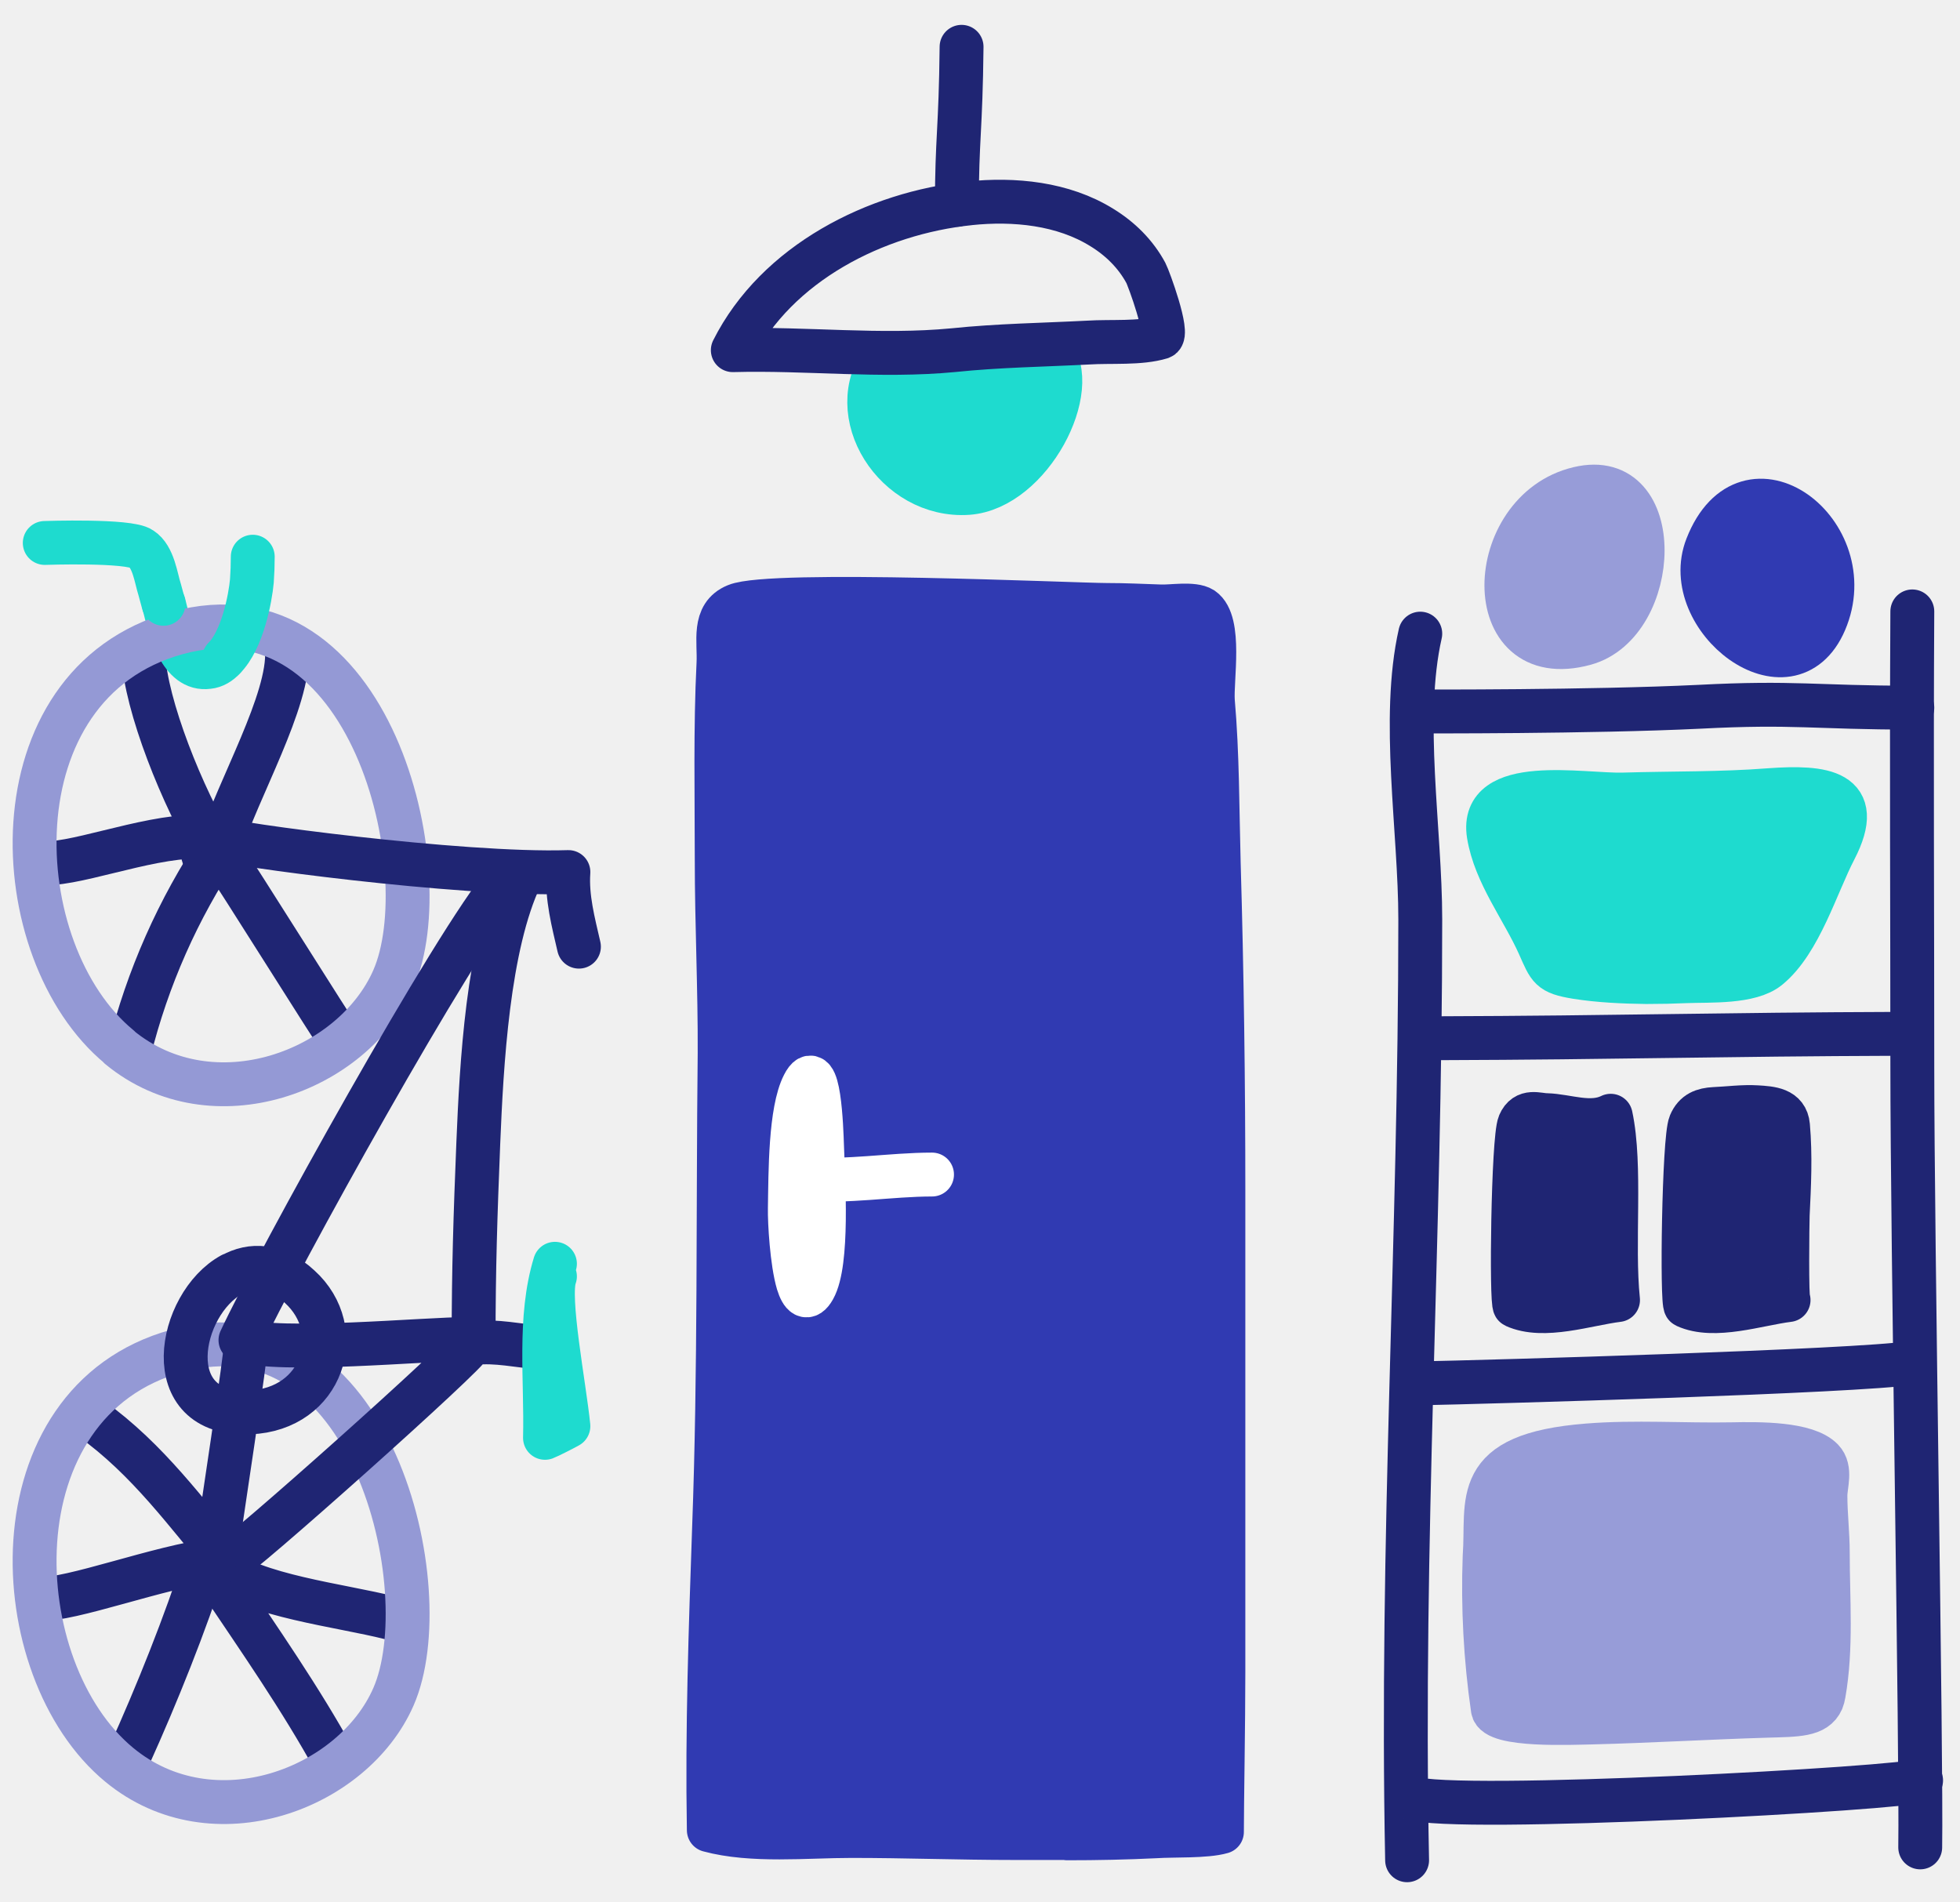
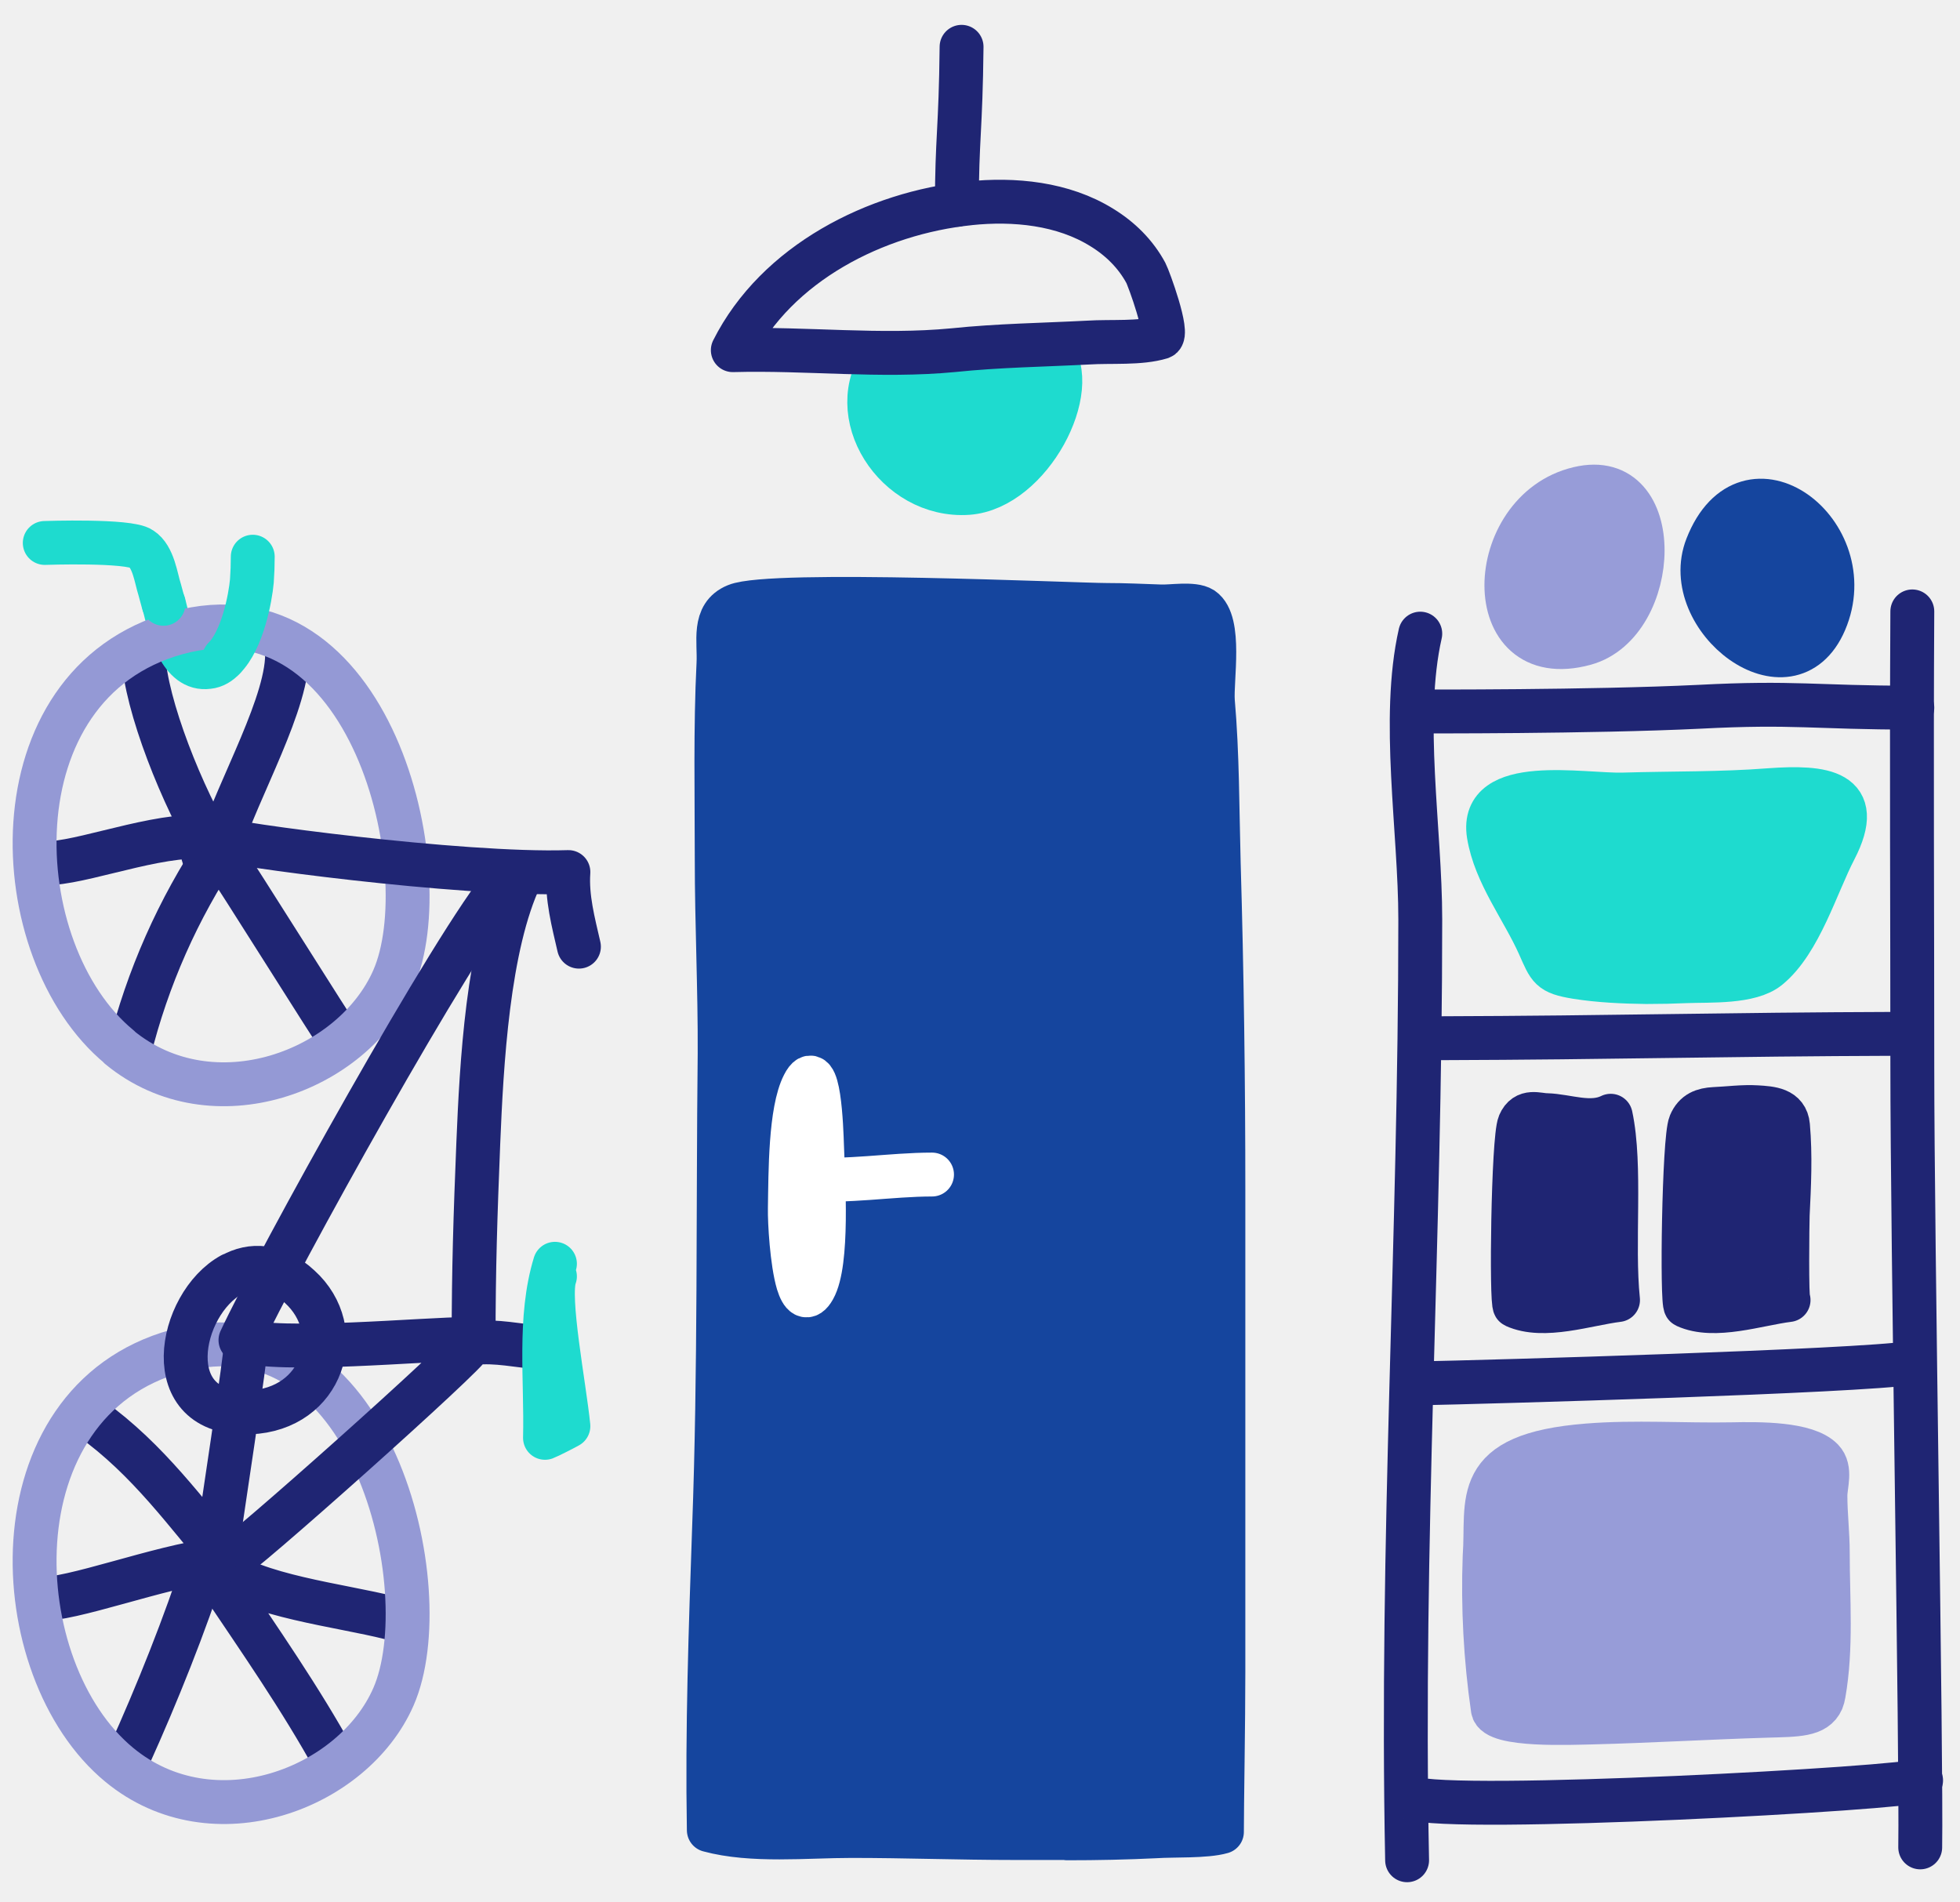
<svg xmlns="http://www.w3.org/2000/svg" width="67" height="65" fill="none">
  <path clip-rule="evenodd" d="M7.1 53.14c-.2.31-.14.84.2 1.02.28.15.57.04.73-.2.36-.55-.45-1.52-.93-.82Z" stroke="#1F2573" stroke-width="1.5" stroke-linecap="round" stroke-linejoin="round" />
  <path d="M7.52 54.04c1.35 2.01 2.76 4.03 3.92 6.14M8 53.9c1.6.84 4.56 1.1 5.9 1.57M7.85 53.47c-1.5-1.75-2.76-3.56-4.75-4.99M7.35 53.33c-1.86.21-4.98 1.4-5.99 1.32" stroke="#1F2573" stroke-width="1.5" stroke-linecap="round" stroke-linejoin="round" />
  <path d="M7.03 53.33c-.7 2.18-1.67 4.6-2.62 6.7" stroke="#1F2573" stroke-width="1.5" stroke-linecap="round" stroke-linejoin="round" />
  <path clip-rule="evenodd" d="M7.1 29.47c.83.69 1.33-.74.6-.99-.55-.18-1.05.6-.6.99Z" stroke="#1F2573" stroke-width="1.5" stroke-linecap="round" stroke-linejoin="round" />
  <path d="M7.52 28.93c.6-1.94 2.39-4.99 2.29-6.7M7.52 28.93a22.21 22.21 0 0 0-3.1 7M7.68 29.36c.28.37 3.82 6.03 3.93 6.14M7.35 29.08c-1.1-1.8-2.38-4.98-2.45-6.7" stroke="#1F2573" stroke-width="1.5" stroke-linecap="round" stroke-linejoin="round" />
  <path d="M7.35 28.65c-1.57-.29-4.2.75-5.56.85" stroke="#1F2573" stroke-width="1.5" stroke-linecap="round" stroke-linejoin="round" />
  <path fill-rule="evenodd" clip-rule="evenodd" d="M30.24 12.2c-1.48 1.93.38 4.82 2.85 4.65 2.14-.16 3.91-3.6 2.83-4.84" fill="#1EDBCF" />
  <path d="M30.24 12.2c-1.48 1.93.38 4.82 2.85 4.65 2.14-.16 3.91-3.6 2.83-4.84" stroke="#1EDBCF" stroke-width="1.5" />
  <path d="M5.6 20.64c.21.88.57 2.29 1.52 2.16.2-.02.39-.13.54-.3" stroke="#1EDBCF" stroke-width="1.5" stroke-linecap="round" stroke-linejoin="round" />
-   <path fill-rule="evenodd" clip-rule="evenodd" d="M36.48 62.84c1.01 0 2.03-.02 3.04-.07.58-.04 1.7.01 2.25-.15 0-.94.05-3.72.05-5.47V40.73c0-3.75-.05-7.5-.16-11.24-.05-1.84-.04-3.7-.2-5.53-.05-.73.3-2.7-.36-3.15-.31-.2-1.08-.06-1.44-.08-.6-.02-1.21-.05-1.82-.05-1.06 0-11.49-.48-12.68.02-.81.33-.56 1.22-.6 1.98-.11 2.22-.06 4.47-.06 6.69 0 2.21.11 4.42.1 6.64-.06 5.39.01 10.81-.19 16.2-.12 3.48-.24 6.87-.18 10.35 1.48.4 3.33.2 4.88.2 1.85 0 3.7.07 5.54.07h1.83" fill="#303AB2" />
-   <path clip-rule="evenodd" d="M36.48 62.84c1.01 0 2.03-.02 3.04-.07.58-.04 1.7.01 2.25-.15 0-.94.05-3.72.05-5.47V40.73c0-3.75-.05-7.5-.16-11.24-.05-1.84-.04-3.7-.2-5.53-.05-.73.3-2.7-.36-3.15-.31-.2-1.08-.06-1.44-.08-.6-.02-1.21-.05-1.82-.05-1.06 0-11.49-.48-12.68.02-.81.33-.56 1.22-.6 1.98-.11 2.22-.06 4.47-.06 6.69 0 2.21.11 4.42.1 6.64-.06 5.39.01 10.81-.19 16.2-.12 3.48-.24 6.87-.18 10.35 1.48.4 3.33.2 4.88.2 1.85 0 3.7.07 5.54.07h1.83Z" stroke="#303AB2" stroke-width="1.5" stroke-linecap="round" stroke-linejoin="round" />
+   <path fill-rule="evenodd" clip-rule="evenodd" d="M36.48 62.84c1.01 0 2.03-.02 3.04-.07.58-.04 1.7.01 2.25-.15 0-.94.05-3.72.05-5.47V40.73c0-3.75-.05-7.5-.16-11.24-.05-1.84-.04-3.7-.2-5.53-.05-.73.3-2.7-.36-3.15-.31-.2-1.08-.06-1.44-.08-.6-.02-1.21-.05-1.82-.05-1.06 0-11.49-.48-12.68.02-.81.33-.56 1.22-.6 1.98-.11 2.22-.06 4.47-.06 6.69 0 2.21.11 4.42.1 6.64-.06 5.39.01 10.81-.19 16.2-.12 3.48-.24 6.87-.18 10.35 1.48.4 3.33.2 4.88.2 1.85 0 3.7.07 5.54.07h1.83" fill="#15459e" />
+   <path clip-rule="evenodd" d="M36.48 62.84c1.01 0 2.03-.02 3.04-.07.58-.04 1.7.01 2.25-.15 0-.94.05-3.72.05-5.47V40.73c0-3.75-.05-7.5-.16-11.24-.05-1.84-.04-3.7-.2-5.53-.05-.73.3-2.7-.36-3.15-.31-.2-1.08-.06-1.44-.08-.6-.02-1.21-.05-1.82-.05-1.06 0-11.49-.48-12.68.02-.81.33-.56 1.22-.6 1.98-.11 2.22-.06 4.47-.06 6.69 0 2.21.11 4.42.1 6.64-.06 5.39.01 10.81-.19 16.2-.12 3.48-.24 6.87-.18 10.35 1.48.4 3.33.2 4.88.2 1.85 0 3.7.07 5.54.07h1.83Z" stroke="#15459e" stroke-width="1.5" stroke-linecap="round" stroke-linejoin="round" />
  <path d="M32.87 1.6c-.03 2.86-.16 3.14-.16 5.4" stroke="#1F2573" stroke-width="1.5" stroke-linecap="round" stroke-linejoin="round" />
  <path clip-rule="evenodd" d="M33.14 6.95c1.52-.16 3.2 0 4.53.83.62.38 1.15.9 1.5 1.55.1.19.8 2.1.52 2.2-.72.22-1.71.13-2.49.18-1.53.08-3.08.1-4.61.26-2.51.24-5.01-.07-7.54 0 1.5-2.98 4.89-4.69 8.1-5.02Z" stroke="#1F2573" stroke-width="1.5" stroke-linecap="round" stroke-linejoin="round" />
  <path fill-rule="evenodd" clip-rule="evenodd" d="M27.28 43.86c.13.42.31.6.54.19.5-.89.32-3.7.28-4.87-.02-.6-.1-3.14-.63-2.1-.46.9-.45 3-.47 4.22-.01.47.07 1.85.28 2.56" fill="#fff" />
  <path clip-rule="evenodd" d="M27.28 43.86c.13.42.31.6.54.19.5-.89.32-3.7.28-4.87-.02-.6-.1-3.14-.63-2.1-.46.9-.45 3-.47 4.22-.01.47.07 1.85.28 2.56Z" stroke="#fff" stroke-width="1.5" stroke-linecap="round" stroke-linejoin="round" />
  <path d="M27.57 40.29c1.38.13 2.87-.14 4.29-.14" stroke="#fff" stroke-width="1.5" stroke-linecap="round" stroke-linejoin="round" />
  <path d="M48.1 63.59c-.22-10.97.45-21.18.45-32.16 0-3.06-.66-6.86 0-9.77M48.25 61.46c1.39.52 16.98-.33 17.42-.6" stroke="#1F2573" stroke-width="1.5" stroke-linecap="round" stroke-linejoin="round" />
  <path d="M65.37 20.9c-.03 5.15 0 10.3 0 15.5 0 6.14.32 23.63.27 26.75" stroke="#1F2573" stroke-width="1.5" stroke-linecap="round" stroke-linejoin="round" />
  <path d="M48.55 24.32s5.83.02 9.54-.16c3.26-.17 3.96.03 7.28.03M49.16 35.49c6.2-.02 9.6-.13 15.75-.15M48.41 47.29c2.6-.05 15.05-.41 16.92-.7" stroke="#1F2573" stroke-width="1.5" stroke-linecap="round" stroke-linejoin="round" />
  <path fill-rule="evenodd" clip-rule="evenodd" d="M62.28 58.13a1 1 0 0 0 .06-.22c.28-1.58.14-3.25.14-4.84 0-.65-.08-1.3-.08-1.95 0-.35.2-.9-.11-1.22-.54-.56-2.14-.55-3.1-.53-1.62.03-3.3-.09-4.92.04-4.04.32-3.38 1.9-3.52 3.8a29 29 0 0 0 .28 5.21c.07.6 2.74.47 3.39.46 1.97-.05 3.98-.17 5.98-.23 1.04-.03 1.66-.02 1.88-.52" fill="#979CD8" />
  <path clip-rule="evenodd" d="M62.28 58.13a1 1 0 0 0 .06-.22c.28-1.58.14-3.25.14-4.84 0-.65-.08-1.3-.08-1.95 0-.35.2-.9-.11-1.22-.54-.56-2.14-.55-3.1-.53-1.62.03-3.3-.09-4.92.04-4.04.32-3.38 1.9-3.52 3.8a29 29 0 0 0 .28 5.21c.07.6 2.74.47 3.39.46 1.97-.05 3.98-.17 5.98-.23 1.04-.03 1.66-.02 1.88-.52Z" stroke="#979CD8" stroke-width="1.5" stroke-linecap="round" stroke-linejoin="round" />
  <path fill-rule="evenodd" clip-rule="evenodd" d="M56.28 33.57c.47 0 .93-.01 1.37-.03.8-.03 2.18.05 2.8-.46 1.08-.88 1.65-2.85 2.27-4.04 1.04-2.01-.4-2.16-2.23-2.03-1.66.13-3.33.1-5 .15-1.39.04-4.92-.66-4.6 1.37.22 1.35 1.16 2.53 1.72 3.78.36.81.37.94 1.28 1.09.75.12 1.58.16 2.39.17" fill="#1EDBCF" />
  <path clip-rule="evenodd" d="M56.28 33.57c.47 0 .93-.01 1.37-.03.8-.03 2.18.05 2.8-.46 1.08-.88 1.65-2.85 2.27-4.04 1.04-2.01-.4-2.16-2.23-2.03-1.66.13-3.33.1-5 .15-1.39.04-4.92-.66-4.6 1.37.22 1.35 1.16 2.53 1.72 3.78.36.81.37.94 1.28 1.09.75.12 1.58.16 2.39.17Z" stroke="#1EDBCF" stroke-width="1.5" />
  <path clip-rule="evenodd" d="M4.08 35.8c3.2 2.63 7.99.82 9.37-2.34 1.6-3.65-.74-13.67-7.41-11.82C-.28 23.39.12 32.53 4.08 35.79ZM4.08 60.33c3.2 2.64 7.99.83 9.37-2.33 1.6-3.65-.74-13.67-7.41-11.82C-.28 47.93.12 57.07 4.08 60.33Z" stroke="#9499D5" stroke-width="1.5" stroke-linecap="round" stroke-linejoin="round" />
  <path d="M7.49 28.67c.18.16 8.24 1.26 11.94 1.14-.06.87.17 1.72.36 2.55" stroke="#1F2573" stroke-width="1.5" stroke-linecap="round" stroke-linejoin="round" />
  <path d="M17.81 29.94c-1.14 2.38-1.35 6.48-1.46 9.13-.1 2.48-.16 4.3-.16 6.74" stroke="#1F2573" stroke-width="1.5" stroke-linecap="round" stroke-linejoin="round" />
  <path d="M17.33 30.08c-1.8 2.09-7.91 13.15-9.11 15.73 1.32.44 6.3-.04 7.8-.04M7.85 53.33c.1.13 8.32-7.2 8.22-7.36M16.19 45.91c.78-.09 1.53.1 2.29.15" stroke="#1F2573" stroke-width="1.5" stroke-linecap="round" stroke-linejoin="round" />
  <path fill-rule="evenodd" clip-rule="evenodd" d="M18.97 43.2c-.57 1.86-.29 3.98-.34 5.95.11-.04.68-.33.8-.4-.14-1.38-.73-4.4-.46-5.12" fill="#1EDBCF" />
  <path d="M18.97 43.2c-.57 1.86-.29 3.98-.34 5.95.11-.04.68-.33.8-.4-.14-1.38-.73-4.4-.46-5.12" stroke="#1EDBCF" stroke-width="1.5" stroke-linecap="round" stroke-linejoin="round" />
  <path clip-rule="evenodd" d="M7.92 43.57c-1.83 1-2.57 4.85.62 4.71 2.5-.1 3.35-2.81 1.7-4.3-.82-.76-1.65-.78-2.32-.4Z" stroke="#1F2573" stroke-width="1.5" stroke-linecap="round" stroke-linejoin="round" />
  <path fill-rule="evenodd" clip-rule="evenodd" d="M54.18 22c2.55-.7 2.78-6.02-.22-5.3-3.22.76-3.43 6.3.22 5.3" fill="#979CD8" />
  <path clip-rule="evenodd" d="M54.18 22c2.55-.7 2.78-6.02-.22-5.3-3.22.76-3.43 6.3.22 5.3Z" stroke="#979CD8" stroke-width="1.5" stroke-linecap="round" stroke-linejoin="round" />
-   <path fill-rule="evenodd" clip-rule="evenodd" d="M58.35 18.68c-.96 2.44 2.82 5.39 4.03 2.57 1.3-3.03-2.66-6.07-4.03-2.57" fill="#303AB2" />
-   <path clip-rule="evenodd" d="M58.35 18.68c-.96 2.44 2.82 5.39 4.03 2.57 1.3-3.03-2.66-6.07-4.03-2.57Z" stroke="#303AB2" stroke-width="1.5" stroke-linecap="round" stroke-linejoin="round" />
+   <path fill-rule="evenodd" clip-rule="evenodd" d="M58.35 18.68c-.96 2.44 2.82 5.39 4.03 2.57 1.3-3.03-2.66-6.07-4.03-2.57" fill="#15459e" />
+   <path clip-rule="evenodd" d="M58.35 18.68c-.96 2.44 2.82 5.39 4.03 2.57 1.3-3.03-2.66-6.07-4.03-2.57Z" stroke="#15459e" stroke-width="1.5" stroke-linecap="round" stroke-linejoin="round" />
  <path fill-rule="evenodd" clip-rule="evenodd" d="M51.78 44.64c.99.45 2.47-.07 3.53-.2-.2-1.92.12-4.58-.25-6.3-.69.34-1.49 0-2.19-.02-.3 0-.72-.2-.93.29-.22.52-.29 6.17-.16 6.23" fill="#1F2573" />
  <path clip-rule="evenodd" d="M51.78 44.64c.99.45 2.47-.07 3.53-.2-.2-1.92.12-4.58-.25-6.3-.69.34-1.49 0-2.19-.02-.3 0-.72-.2-.93.29-.22.52-.29 6.17-.16 6.23Z" stroke="#1F2573" stroke-width="1.5" stroke-linecap="round" stroke-linejoin="round" />
  <path fill-rule="evenodd" clip-rule="evenodd" d="M57.62 44.64c.98.45 2.47-.07 3.52-.2-.07 0-.04-2.62-.03-2.9.05-1.01.1-2.04.01-3.06-.05-.57-.58-.6-1.06-.63-.48-.03-.98.04-1.46.06-.37.02-.66.12-.82.5-.22.52-.3 6.17-.16 6.23" fill="#1F2573" />
  <path clip-rule="evenodd" d="M57.62 44.64c.98.45 2.47-.07 3.52-.2-.07 0-.04-2.62-.03-2.9.05-1.01.1-2.04.01-3.06-.05-.57-.58-.6-1.06-.63-.48-.03-.98.04-1.46.06-.37.02-.66.12-.82.5-.22.52-.3 6.17-.16 6.23Z" stroke="#1F2573" stroke-width="1.5" stroke-linecap="round" stroke-linejoin="round" />
  <path d="M7.66 22.5c.63-.62.9-2.07.95-2.64.02-.28.03-.55.03-.83M1.53 18.56s2.88-.1 3.3.2c.42.27.5 1 .63 1.4l.13.48" stroke="#1EDBCF" stroke-width="1.5" stroke-linecap="round" stroke-linejoin="round" />
  <path d="M7.35 53.33c.18-1.2 1.1-7.28 1.05-7.36" stroke="#1F2573" stroke-width="1.5" stroke-linecap="round" stroke-linejoin="round" />
</svg>
